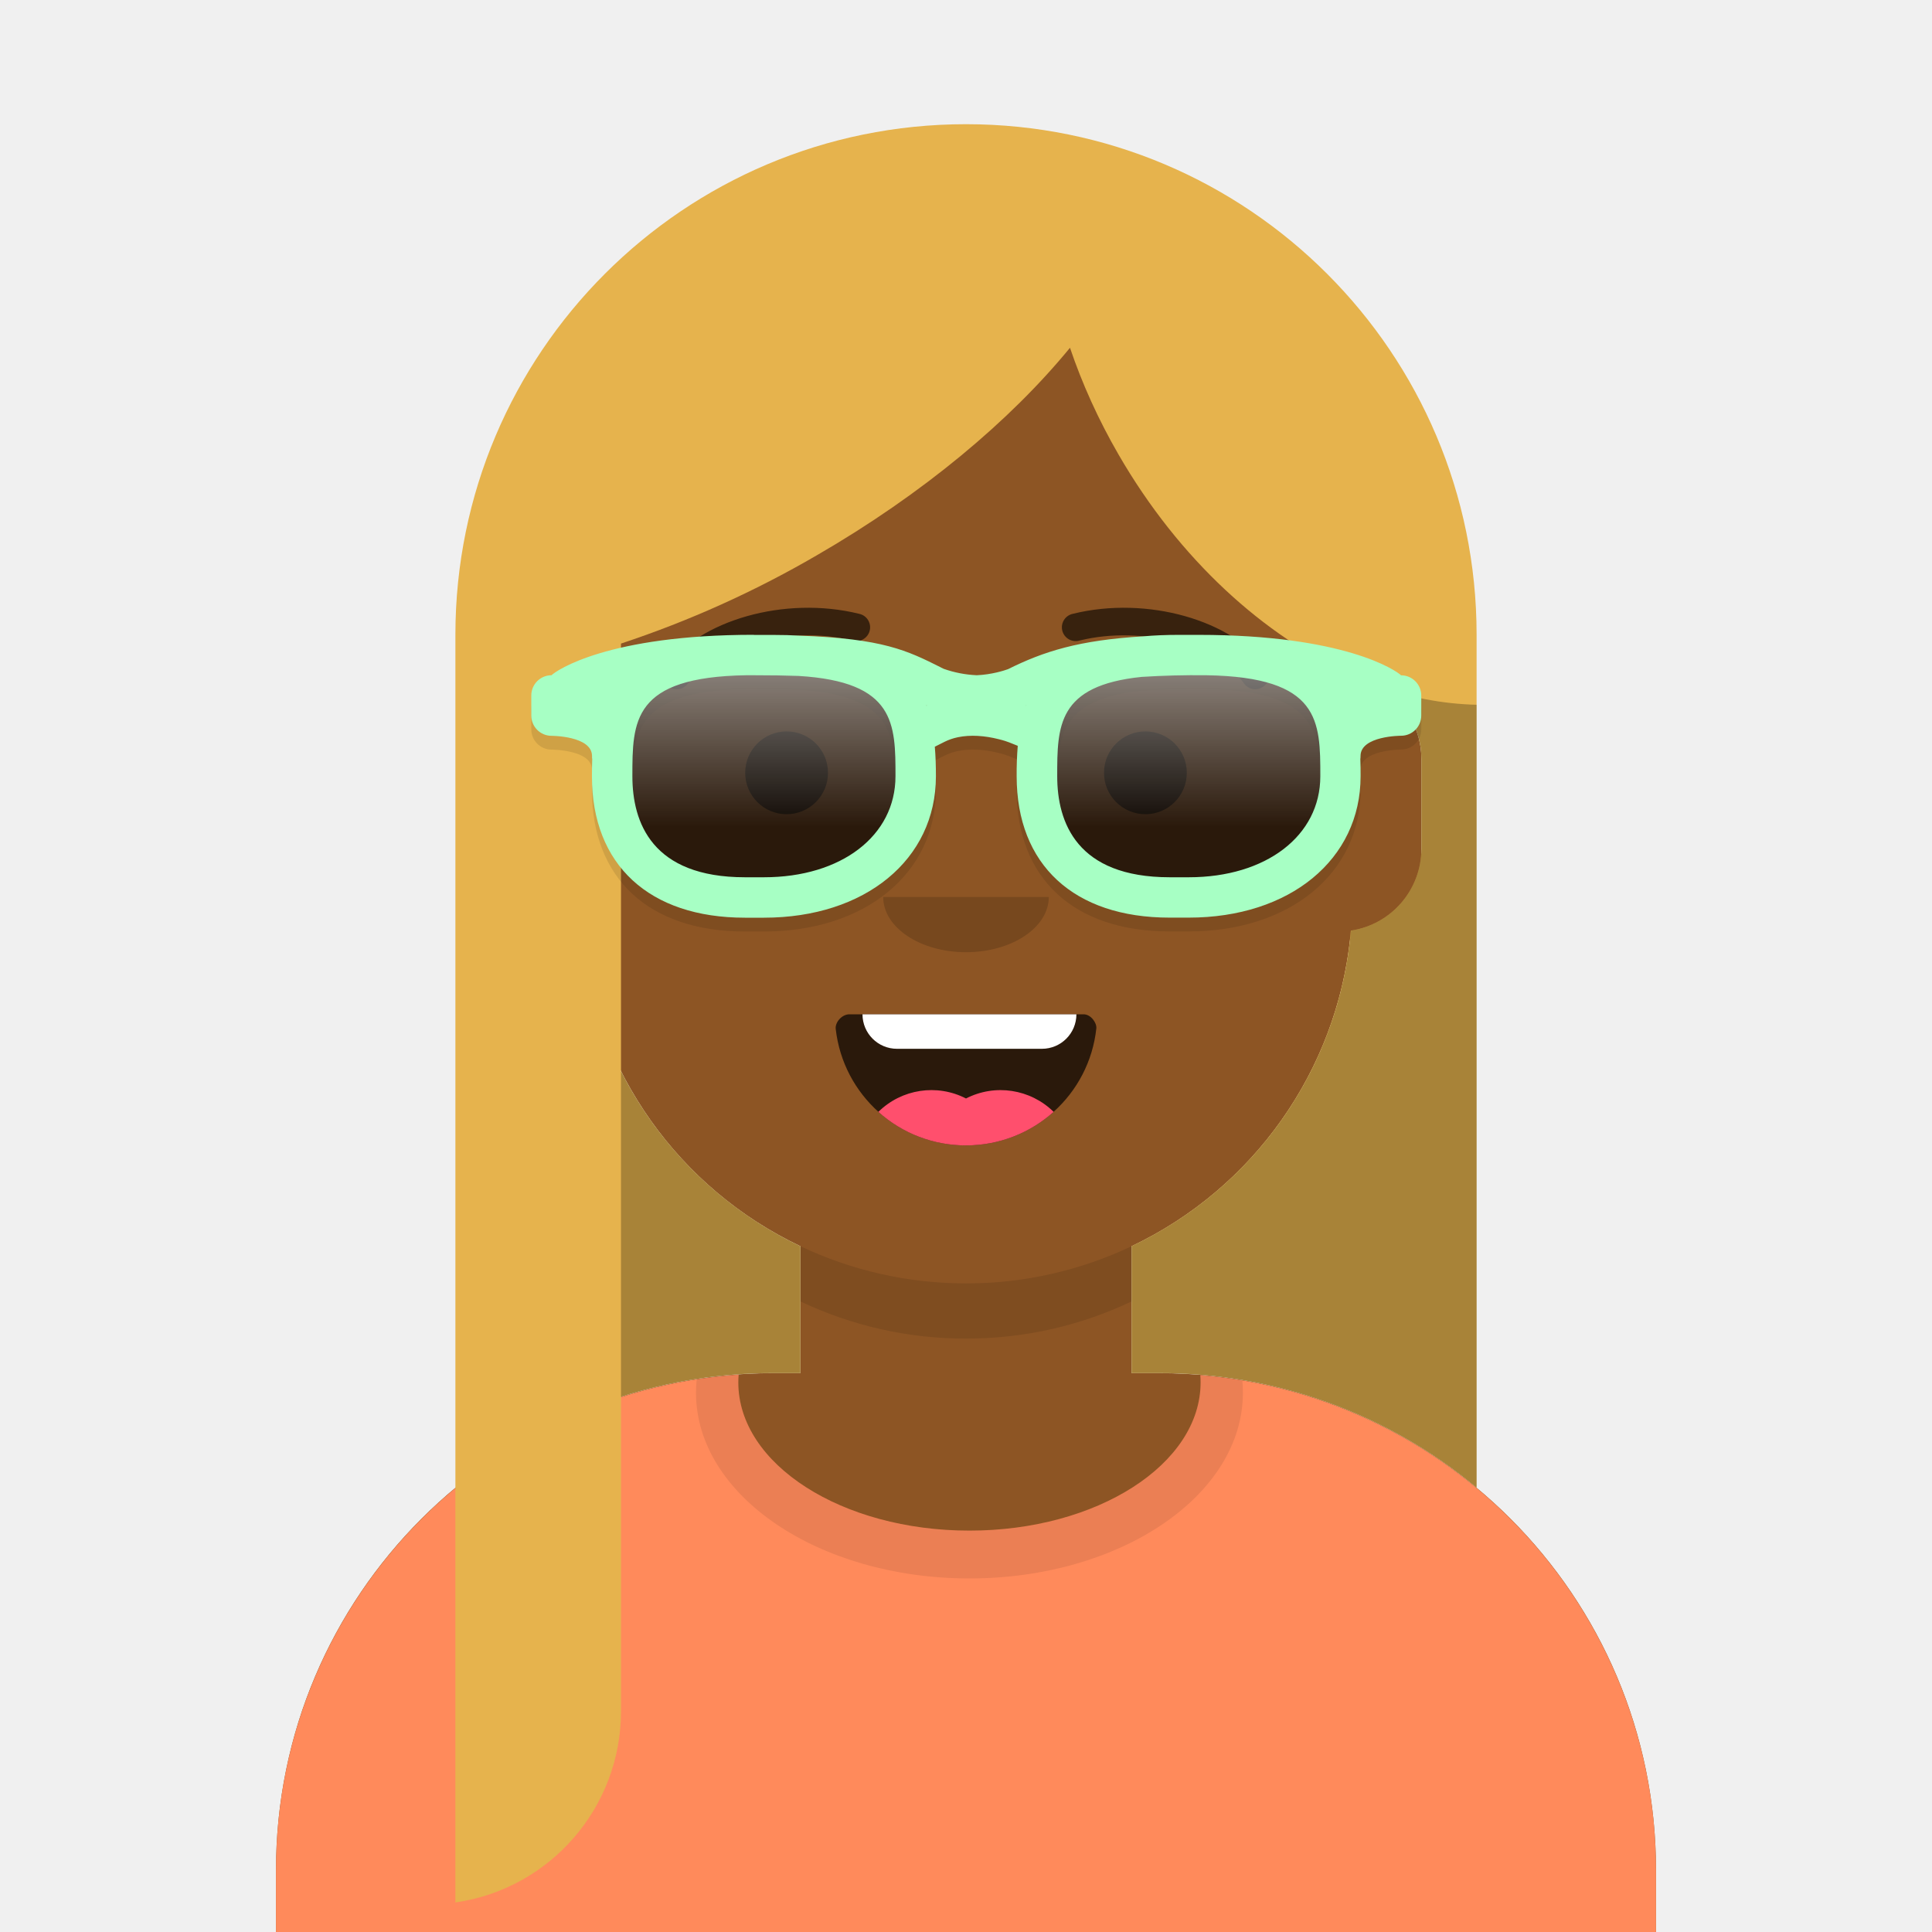
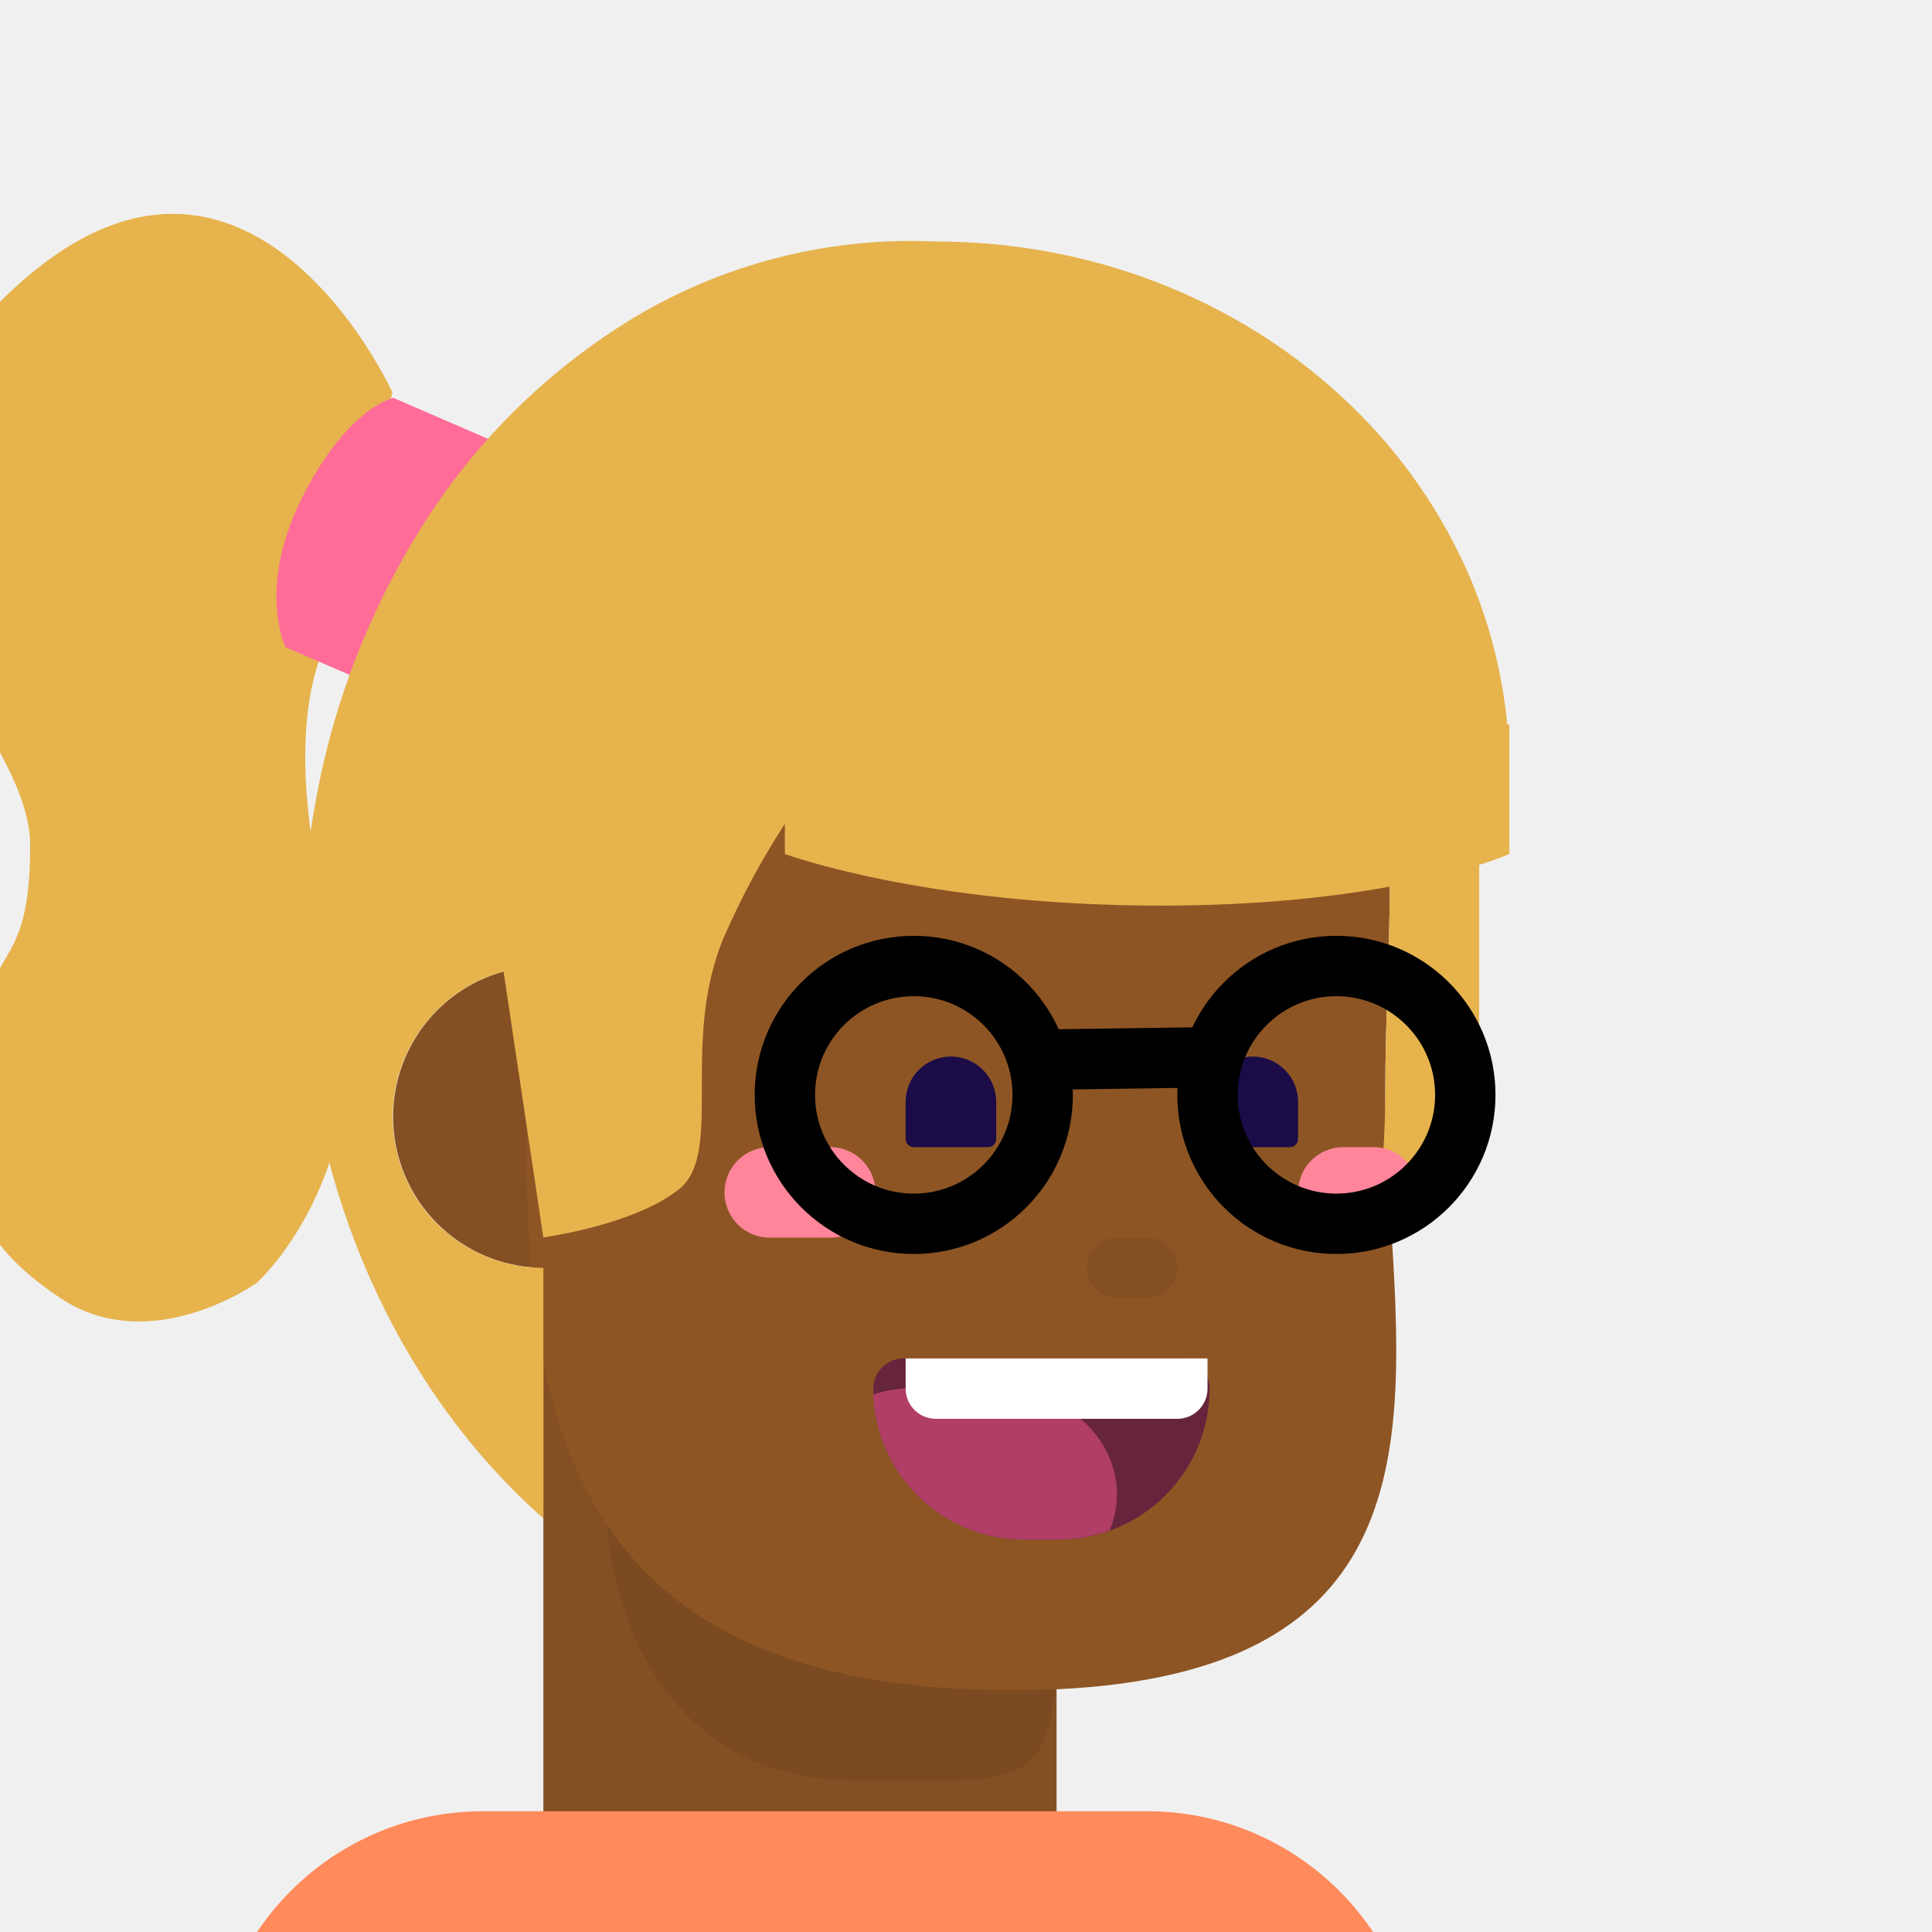
- <svg xmlns="http://www.w3.org/2000/svg" viewBox="0 0 280 280" fill="none" shape-rendering="auto">
+ <svg xmlns="http://www.w3.org/2000/svg" viewBox="0 0 64 64" fill="none" shape-rendering="auto">
  <mask id="viewboxMask">
-     <rect width="280" height="280" rx="0" ry="0" x="0" y="0" fill="#fff" />
+     <rect width="64" height="64" rx="0" ry="0" x="0" y="0" fill="#fff" />
  </mask>
  <g mask="url(#viewboxMask)">
-     <g transform="translate(8)">
-       <path d="M132 36a56 56 0 0 0-56 56v6.17A12 12 0 0 0 66 110v14a12 12 0 0 0 10.3 11.88 56.04 56.04 0 0 0 31.7 44.73v18.4h-4a72 72 0 0 0-72 72v9h200v-9a72 72 0 0 0-72-72h-4v-18.39a56.04 56.04 0 0 0 31.7-44.73A12 12 0 0 0 198 124v-14a12 12 0 0 0-10-11.83V92a56 56 0 0 0-56-56Z" fill="#8d5524" />
-       <path d="M108 180.61v8a55.79 55.79 0 0 0 24 5.39c8.59 0 16.73-1.93 24-5.39v-8a55.79 55.79 0 0 1-24 5.39 55.79 55.79 0 0 1-24-5.39Z" fill="#000" fill-opacity=".1" />
-       <g transform="translate(0 170)">
-         <path d="M132.5 51.83c18.5 0 33.5-9.62 33.5-21.48 0-.36-.01-.7-.04-1.06A72 72 0 0 1 232 101.04V110H32v-8.95a72 72 0 0 1 67.05-71.83c-.03.37-.05.75-.05 1.13 0 11.86 15 21.48 33.5 21.48Z" fill="#ff8a5b" />
-         <path d="M132.5 58.76c21.89 0 39.63-12.05 39.63-26.91 0-.6-.02-1.2-.08-1.8-2-.33-4.03-.59-6.1-.76.04.35.05.7.05 1.06 0 11.86-15 21.48-33.5 21.48S99 42.2 99 30.35c0-.38.02-.76.05-1.13-2.06.14-4.08.36-6.08.67-.07.65-.1 1.3-.1 1.96 0 14.86 17.74 26.91 39.63 26.91Z" fill="#000" fill-opacity=".08" />
+     <path d="M46.07 40.4c.47 7.5.94 15-11.07 15.56v9.91S31.36 68 26.5 68c-4.86 0-8.5-3.48-8.5-3.48V45.1c-.2-1.02-.33-2.06-.41-3.12a5 5 0 0 1-.9-9.8C15.37 22.63 17.52 13 32 13c14.59 0 14.24 11.08 13.96 19.81-.04 1.15-.07 2.25-.07 3.29 0 1.4.09 2.86.18 4.3Z" fill="#8d5524" />
+     <path d="M17.59 41.98c-.16-1.97-.16-3.97-.16-5.88a46.7 46.7 0 0 1-.73-3.93 5 5 0 0 0 .89 9.81ZM18 45.1v19.42S21.64 68 26.5 68c4.86 0 8.5-2.13 8.5-2.13v-9.91c-.48.02-.98.03-1.5.03-10.79 0-14.34-4.95-15.5-10.9Z" fill="#000" fill-opacity=".07" />
+     <path d="M34.93 55.96c-.46.02-.93.03-1.43.03-7.25 0-11.23-2.23-13.41-5.5.5 4.82 3.16 8.5 8.3 8.5h1.36c3.8.03 4.92.04 5.18-3.03Z" fill="#000" fill-opacity=".07" />
+     <rect x="36" y="41" width="3" height="2" rx="1" fill="#000" fill-opacity=".07" />
+     <rect x="7" y="60" width="40" height="23" rx="9" fill="#ff8a5b" />
+     <path d="M0 10c8-8 13 3 13 3l-2 8s-2 2.5 0 10-2.5 11.5-2.5 11.5S5 45 2 43s-3.4-3.92-3-7.5c.5-4.5 2-3 2-7.5s-9-10-1-18Z" fill="#e6b34d" />
+     <path d="m13.03 13.18 5.5 2.38-3.56 8.26-5.51-2.38S8.5 19.5 10 16.5c1.5-3 3.03-3.32 3.03-3.32Z" fill="#FF6C98" />
+     <path d="m18 41-1.32-8.82A5 5 0 0 0 18 42v8.3c-1.55-1.37-2.93-3-4.08-4.83-1.7-2.7-2.9-5.8-3.48-9.1-.6-3.28-.58-6.68.04-9.96a25.57 25.57 0 0 1 3.55-9.05 21.32 21.32 0 0 1 6.43-6.5A17.85 17.85 0 0 1 31 8c2.5 0 4.97.45 7.27 1.33 2.3.88 4.4 2.17 6.16 3.8a17.48 17.48 0 0 1 4.12 5.67c.75 1.66 1.21 3.42 1.38 5.2H50v4.29s-.33.15-1 .36v8.5s0 1.4-1.5 2.45c-.52.36-1.22.64-1.9.85.19-1.45.29-2.91.29-4.35 0-1.04.03-2.14.07-3.29.04-1.11.07-2.27.08-3.44-1.85.34-4.37.63-7.58.63C30.62 30 26 28.29 26 28.29v-1A26.13 26.13 0 0 0 24 31c-.75 1.75-.75 3.54-.75 5.05 0 1.5 0 2.73-.75 3.34-1.5 1.2-4.5 1.6-4.5 1.6Z" fill="#e6b34d" />
+     <g transform="translate(1)">
+       <path d="M27.93 46a1 1 0 0 1 1-1h9.14a1 1 0 0 1 1 1 5 5 0 0 1-5 5h-1.14a5 5 0 0 1-5-5Z" fill="#66253C" />
+       <path d="M35.76 50.7a5 5 0 0 1-1.69.3h-1.14a5 5 0 0 1-5-4.8c.77-.29 1.9-.25 3.02-.22L32 46c2.21 0 4 1.57 4 3.5 0 .42-.09.83-.24 1.2Z" fill="#B03E67" />
+       <path d="M29 45h10v1a1 1 0 0 1-1 1h-8a1 1 0 0 1-1-1v-1Z" fill="#fff" />
+     </g>
+     <g transform="translate(0 -1)">
+       <g fill="#FF859B">
+         <rect x="24" y="39" width="5" height="3" rx="1.5" />
+         <rect x="43" y="39" width="4" height="3" rx="1.5" />
      </g>
-       <g transform="translate(78 134)">
-         <path fill-rule="evenodd" clip-rule="evenodd" d="M35.12 15.13a19 19 0 0 0 37.77-.09c.08-.77-.77-2.04-1.85-2.04H37.1C36 13 35 14.18 35.12 15.13Z" fill="#000" fill-opacity=".7" />
-         <path d="M70 13H39a5 5 0 0 0 5 5h21a5 5 0 0 0 5-5Z" fill="#fff" />
-         <path d="M66.7 27.14A10.96 10.96 0 0 0 54 25.2a10.95 10.95 0 0 0-12.7 1.94A18.93 18.93 0 0 0 54 32c4.88 0 9.33-1.84 12.7-4.86Z" fill="#FF4F6D" />
-       </g>
-       <g transform="translate(104 122)">
-         <path fill-rule="evenodd" clip-rule="evenodd" d="M16 8c0 4.42 5.37 8 12 8s12-3.58 12-8" fill="#000" fill-opacity=".16" />
-       </g>
-       <g transform="translate(76 90)">
-         <path d="M36 22a6 6 0 1 1-12 0 6 6 0 0 1 12 0ZM88 22a6 6 0 1 1-12 0 6 6 0 0 1 12 0Z" fill="#000" fill-opacity=".6" />
-       </g>
-       <g transform="translate(76 82)">
-         <path d="M15.63 17.16c3.92-5.51 14.65-8.6 23.9-6.33a2 2 0 1 0 .95-3.88c-10.74-2.64-23.17.94-28.11 7.9a2 2 0 0 0 3.26 2.3ZM96.37 17.16c-3.91-5.51-14.65-8.6-23.9-6.33a2 2 0 1 1-.95-3.88c10.74-2.64 23.17.94 28.11 7.9a2 2 0 0 1-3.26 2.3Z" fill="#000" fill-opacity=".6" />
-       </g>
-       <g transform="translate(-1)">
-         <path d="M157 180.61V199h4a71.7 71.7 0 0 1 46 16.6V92a74 74 0 0 0-148 0v183.72A28 28 0 0 0 83 248v-45.58a71.95 71.95 0 0 1 22-3.42h4v-18.39a56.24 56.24 0 0 1-26-25.36V93.27a150 150 0 0 0 28.34-12.77c15.4-8.9 28.1-19.56 36.73-30.1 1.76 5.2 4.1 10.4 7.04 15.48 8.78 15.2 21.12 26.35 33.9 32.04v.25c.4.06.8.15 1.18.26.77.32 1.55.62 2.33.9A12 12 0 0 1 199 110v13a12 12 0 0 1-10.22 11.87A56.03 56.03 0 0 1 157 180.6Z" fill="#e6b34d" />
-         <path d="M157 199v-18.39a56.03 56.03 0 0 0 31.8-45.74A12 12 0 0 0 199 123v-13a12 12 0 0 0-6.5-10.66 44.57 44.57 0 0 0 14.5 2.8v113.47A71.7 71.7 0 0 0 161 199h-4ZM83 202.42v-47.17a56.24 56.24 0 0 0 26 25.36V199h-4c-7.67 0-15.07 1.2-22 3.42ZM189 97.92v.25c.4.06.8.15 1.18.26l-1.18-.51Z" fill="#000" fill-opacity=".27" />
-       </g>
-       <g transform="translate(49 72)" />
-       <g transform="translate(62 42)">
-         <path fill-rule="evenodd" clip-rule="evenodd" d="M39.25 52c-21.13 0-28.63 5.17-29.32 5.86A2.93 2.93 0 0 0 7 60.79v2.92a2.93 2.93 0 0 0 2.93 2.93s5.87 0 5.87 2.93c0 .2 0 .34.03.45-.03.82-.04 1.65-.04 2.48C15.78 85.34 24.07 93 37.96 93h2.75c14.68 0 24.93-8.43 24.93-20.5 0-1.44-.04-2.88-.16-4.28l1.45-.73c.57-.28 1.2-.5 1.87-.64 1.85-.39 3.93-.23 5.95.28.73.18 1.25.36 1.5.46l1.25.5a50.58 50.58 0 0 0-.16 4.4c0 12.84 8.29 20.5 22.17 20.5h2.75c14.68 0 24.93-8.43 24.93-20.5 0-.83 0-1.66-.04-2.48.02-.11.03-.26.03-.45 0-2.93 5.87-2.93 5.87-2.93 1.62 0 2.93-1.3 2.93-2.93V60.8a2.93 2.93 0 0 0-2.93-2.93c-.69-.69-8.2-5.86-29.32-5.86h-2.93c-1.83 0-3.52.07-5.08.21-9.38.56-14.46 2.19-19.63 4.76-.54.2-2.38.79-4.53.88a16.56 16.56 0 0 1-4.77-.92l-.42-.2v-.01c-4.9-2.45-8.36-4.18-20.55-4.61-1.15-.07-2.37-.1-3.66-.1h-2.93Zm-1.12 5.86h1.12c2.44 0 4.59.03 6.48.1 14.05.84 14.05 6.95 14.05 14.54 0 8.62-7.84 14.64-19.06 14.64h-2.75c-13.5 0-16.32-7.96-16.32-14.64 0-8 0-14.37 16.48-14.64Zm26.11 4.36.1.03-.07.03-.03-.06Zm14.52 0-.07.03.04.02c0-.02 0-.03.02-.05Zm16.7-4.12a125.22 125.22 0 0 1 9.4-.24c16.49.27 16.49 6.63 16.49 14.64 0 8.62-7.84 14.64-19.07 14.64h-2.75c-13.48 0-16.31-7.96-16.31-14.64 0-7.25 0-13.15 12.24-14.4Z" fill="#000" fill-opacity=".1" />
-         <path d="M40.72 88.07c13.74 0 22-7.87 22-17.57s-1.3-17.57-20.54-17.57h-2.93c-19.25 0-20.53 7.86-20.53 17.57 0 9.7 5.5 17.57 19.25 17.57h2.75Z" fill="#000" fill-opacity=".7" />
-         <path d="M40.72 88.07c13.74 0 22-7.87 22-17.57s-1.3-17.57-20.54-17.57h-2.93c-19.25 0-20.53 7.86-20.53 17.57 0 9.7 5.5 17.57 19.25 17.57h2.75Z" fill="url(#accessoriesWayfarers-a)" style="mix-blend-mode:screen" />
-         <path d="M102.28 88.07c13.75 0 22-7.87 22-17.57S123 52.93 103.75 52.93h-2.93c-19.25 0-20.53 7.86-20.53 17.57 0 9.7 5.5 17.57 19.24 17.57h2.75Z" fill="#000" fill-opacity=".7" />
-         <path d="M102.28 88.07c13.75 0 22-7.87 22-17.57S123 52.93 103.75 52.93h-2.93c-19.25 0-20.53 7.86-20.53 17.57 0 9.7 5.5 17.57 19.24 17.57h2.75Z" fill="url(#accessoriesWayfarers-b)" style="mix-blend-mode:screen" />
-         <path fill-rule="evenodd" clip-rule="evenodd" d="M39.25 50c-21.13 0-28.63 5.17-29.32 5.86A2.93 2.93 0 0 0 7 58.79v2.92a2.93 2.93 0 0 0 2.93 2.93s5.87 0 5.87 2.93c0 .2 0 .34.03.45-.03.82-.04 1.65-.04 2.48C15.78 83.34 24.07 91 37.96 91h2.75c14.68 0 24.93-8.43 24.93-20.5 0-1.44-.04-2.88-.16-4.28l1.45-.73c.57-.28 1.2-.5 1.87-.64 1.85-.39 3.93-.23 5.95.28.73.18 1.25.36 1.5.46l1.25.5a50.58 50.58 0 0 0-.16 4.4c0 12.84 8.29 20.5 22.17 20.5h2.75c14.68 0 24.93-8.43 24.93-20.5 0-.83 0-1.66-.04-2.48.02-.11.03-.26.03-.45 0-2.93 5.87-2.93 5.87-2.93 1.62 0 2.93-1.3 2.93-2.93V58.8a2.93 2.93 0 0 0-2.93-2.93c-.69-.69-8.2-5.86-29.32-5.86h-2.93c-1.83 0-3.52.07-5.08.21-9.38.56-14.46 2.19-19.63 4.76-.54.2-2.38.79-4.53.88a16.56 16.56 0 0 1-4.77-.92l-.42-.2v-.01c-4.9-2.45-8.36-4.18-20.55-4.61-1.15-.07-2.37-.1-3.66-.1h-2.93Zm-1.12 5.86h1.12c2.44 0 4.59.03 6.48.1 14.05.84 14.05 6.95 14.05 14.54 0 8.62-7.84 14.64-19.06 14.64h-2.75c-13.5 0-16.32-7.96-16.32-14.64 0-8 0-14.37 16.48-14.64Zm26.11 4.36.1.03-.07.03-.03-.06Zm14.52 0-.07.03.04.02c0-.02 0-.03.02-.05Zm16.7-4.12a125.22 125.22 0 0 1 9.4-.24c16.49.27 16.49 6.63 16.49 14.64 0 8.62-7.84 14.64-19.07 14.64h-2.75c-13.48 0-16.31-7.96-16.31-14.64 0-7.25 0-13.15 12.24-14.4Z" fill="#a7ffc4" />
-         <defs>
-           <linearGradient id="accessoriesWayfarers-a" x1="80.29" y1="52.93" x2="80.29" y2="88.07" gradientUnits="userSpaceOnUse">
-             <stop stop-color="#fff" stop-opacity=".5" />
-             <stop offset=".71" stop-opacity=".5" />
-           </linearGradient>
-           <linearGradient id="accessoriesWayfarers-b" x1="80.29" y1="52.93" x2="80.29" y2="88.07" gradientUnits="userSpaceOnUse">
-             <stop stop-color="#fff" stop-opacity=".5" />
-             <stop offset=".71" stop-opacity=".5" />
-           </linearGradient>
-         </defs>
-       </g>
+       <path d="M30 37.5a1.5 1.5 0 0 1 3 0v1.23c0 .15-.12.27-.27.27h-2.46a.27.27 0 0 1-.27-.27V37.5ZM40 37.5a1.5 1.5 0 0 1 3 0v1.23c0 .15-.12.27-.27.27h-2.46a.27.27 0 0 1-.27-.27V37.5Z" fill="#1B0B47" />
+     </g>
+     <g stroke="#000" stroke-width="2">
+       <circle cx="30.27" cy="36.27" r="4.27" />
+       <circle cx="44.27" cy="36.27" r="4.27" />
+       <path d="m33.99 35.11 7-.1" />
    </g>
  </g>
</svg>
